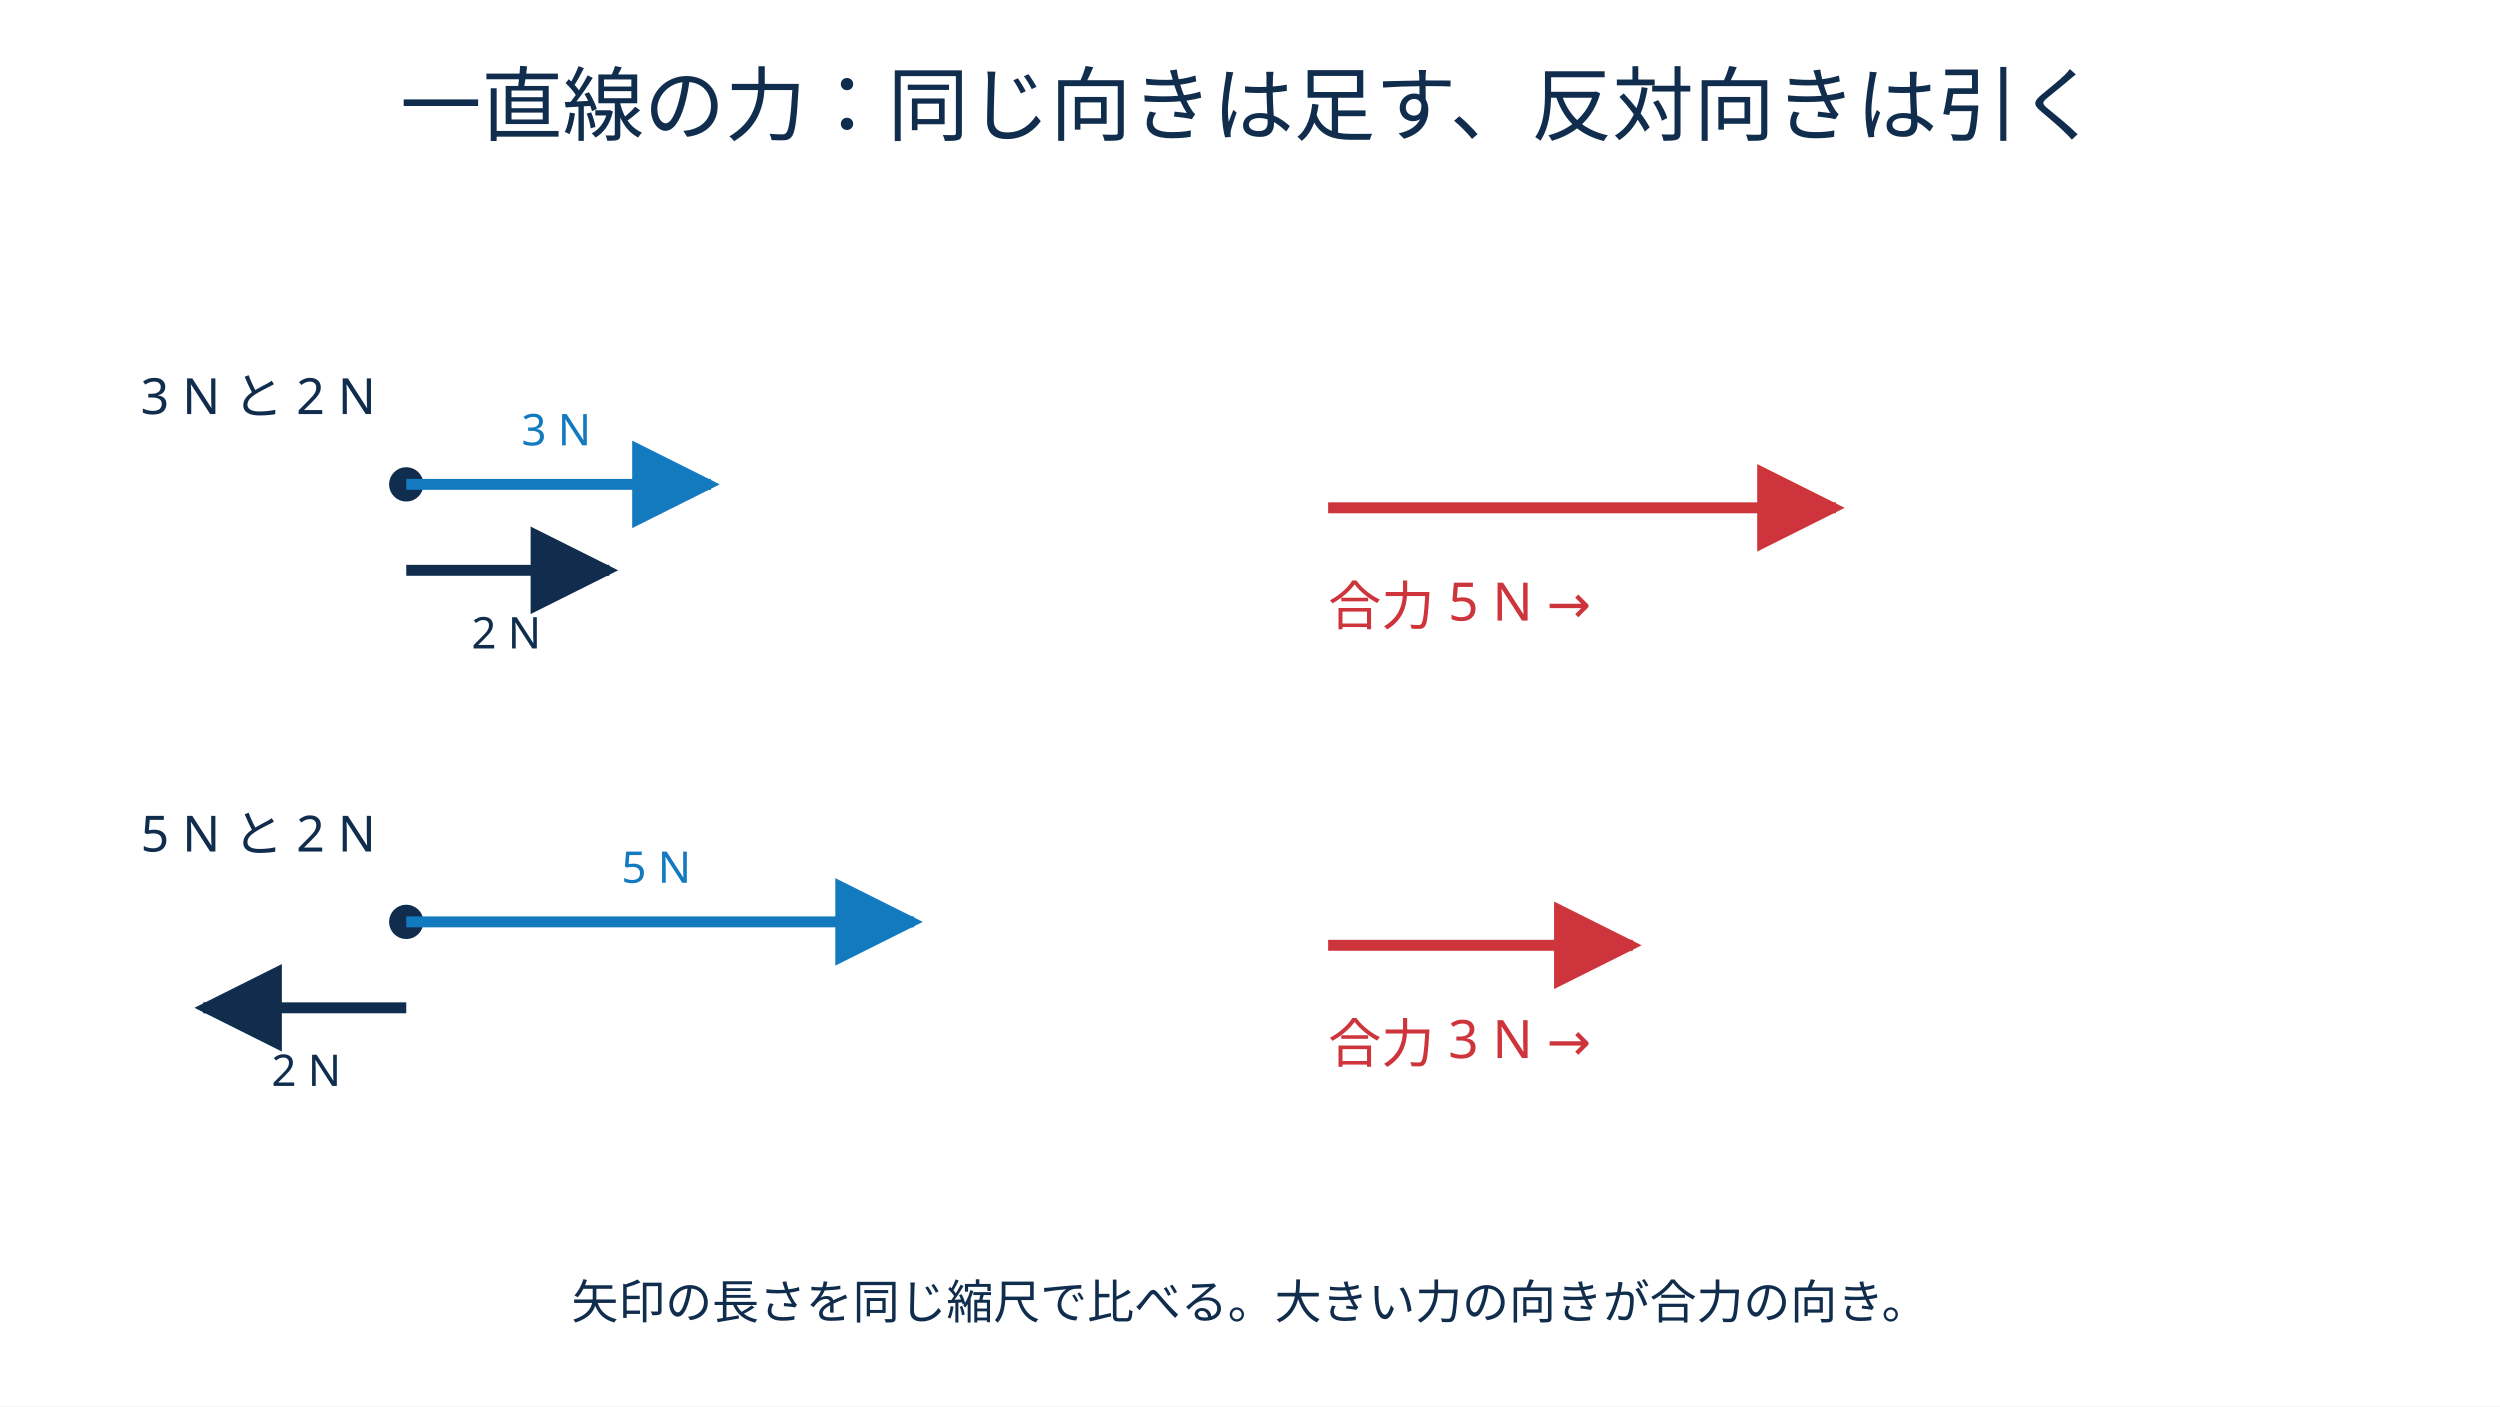
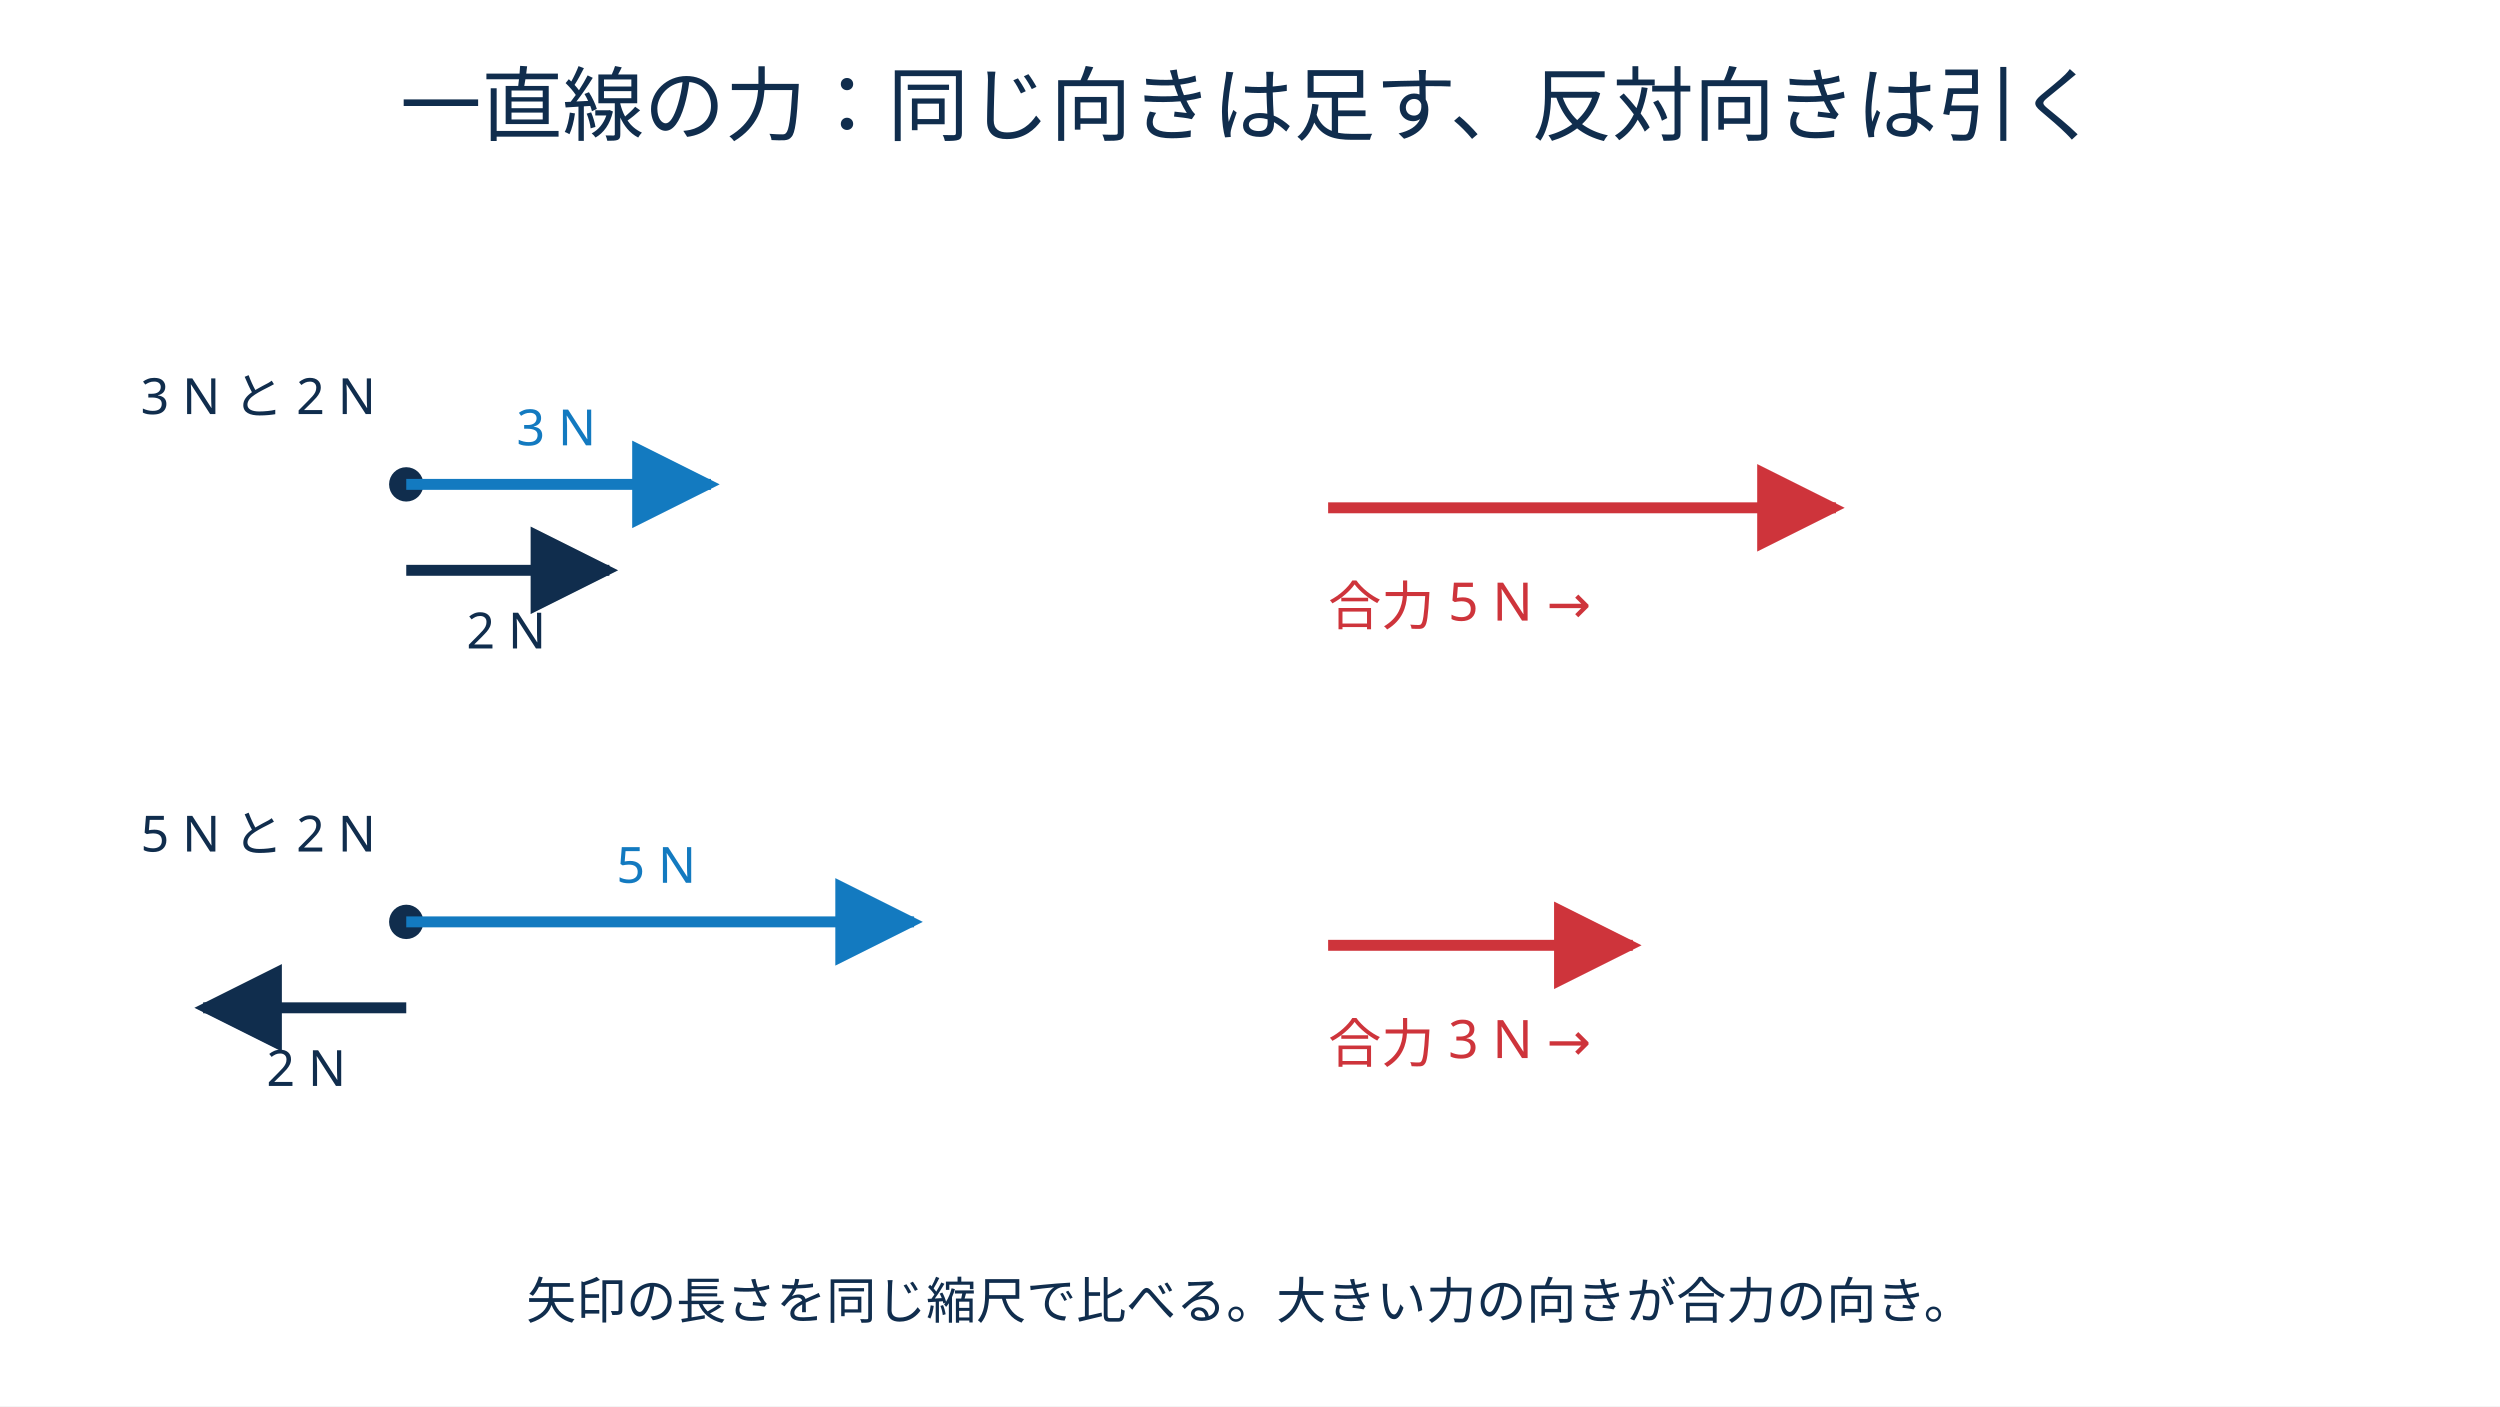
<svg xmlns="http://www.w3.org/2000/svg" viewBox="0 0 1600 900">
  <defs>
    <marker id="a0" viewBox="0 0 10 10" refX="9" refY="5" markerWidth="8" markerHeight="8" orient="auto-start-reverse">
      <path d="M0 0 L10 5 L0 10Z" fill="#102d4d" />
    </marker>
    <marker id="a1" viewBox="0 0 10 10" refX="9" refY="5" markerWidth="8" markerHeight="8" orient="auto-start-reverse">
      <path d="M0 0 L10 5 L0 10Z" fill="#137ac0" />
    </marker>
    <marker id="a2" viewBox="0 0 10 10" refX="9" refY="5" markerWidth="8" markerHeight="8" orient="auto-start-reverse">
      <path d="M0 0 L10 5 L0 10Z" fill="#ce343b" />
    </marker>
  </defs>
  <rect width="1600" height="900" fill="white" />
  <text x="800" y="86" fill="#102d4d" font-family="Noto Sans JP,Yu Gothic,Meiryo,sans-serif" font-size="52" font-weight="500" text-anchor="middle">一直線の力：同じ向きは足す、反対向きは引く</text>
-   <text x="800" y="844" fill="#102d4d" font-family="Noto Sans JP,Yu Gothic,Meiryo,sans-serif" font-size="30" font-weight="500" text-anchor="middle">矢印の長さを同じ縮尺で比べる。大きい力の向きが合力の向き。</text>
+   <text x="800" y="844" fill="#102d4d" font-family="Noto Sans JP,Yu Gothic,Meiryo,sans-serif" font-size="32.0" font-weight="500" text-anchor="middle">矢印の長さを同じ縮尺で比べる。大きい力の向きが合力の向き。</text>
  <circle cx="260" cy="310" r="9" fill="#102d4d" stroke="#102d4d" stroke-width="4" />
  <path d="M260 310 L455 310" fill="none" stroke="#137ac0" stroke-width="7" marker-end="url(#a1)" />
  <path d="M260 365 L390 365" fill="none" stroke="#102d4d" stroke-width="7" marker-end="url(#a0)" />
  <text x="90" y="265" fill="#102d4d" font-family="Noto Sans JP,Yu Gothic,Meiryo,sans-serif" font-size="32" font-weight="500" text-anchor="start">3 N と 2 N</text>
-   <text x="356" y="285" fill="#137ac0" font-family="Noto Sans JP,Yu Gothic,Meiryo,sans-serif" font-size="28" font-weight="500" text-anchor="middle">3 N</text>
-   <text x="324" y="415" fill="#102d4d" font-family="Noto Sans JP,Yu Gothic,Meiryo,sans-serif" font-size="28" font-weight="500" text-anchor="middle">2 N</text>
+   <text x="356" y="285" fill="#137ac0" font-family="Noto Sans JP,Yu Gothic,Meiryo,sans-serif" font-size="32.0" font-weight="500" text-anchor="middle">3 N</text>
+   <text x="324" y="415" fill="#102d4d" font-family="Noto Sans JP,Yu Gothic,Meiryo,sans-serif" font-size="32.0" font-weight="500" text-anchor="middle">2 N</text>
  <path d="M850 325 L1175 325" fill="none" stroke="#ce343b" stroke-width="7" marker-end="url(#a2)" />
  <text x="850" y="400" fill="#ce343b" font-family="Noto Sans JP,Yu Gothic,Meiryo,sans-serif" font-size="34" font-weight="500" text-anchor="start">合力 5 N →</text>
  <circle cx="260" cy="590" r="9" fill="#102d4d" stroke="#102d4d" stroke-width="4" />
  <path d="M260 590 L585 590" fill="none" stroke="#137ac0" stroke-width="7" marker-end="url(#a1)" />
  <path d="M260 645 L130 645" fill="none" stroke="#102d4d" stroke-width="7" marker-end="url(#a0)" />
  <text x="90" y="545" fill="#102d4d" font-family="Noto Sans JP,Yu Gothic,Meiryo,sans-serif" font-size="32" font-weight="500" text-anchor="start">5 N と 2 N</text>
-   <text x="420" y="565" fill="#137ac0" font-family="Noto Sans JP,Yu Gothic,Meiryo,sans-serif" font-size="28" font-weight="500" text-anchor="middle">5 N</text>
-   <text x="196" y="695" fill="#102d4d" font-family="Noto Sans JP,Yu Gothic,Meiryo,sans-serif" font-size="28" font-weight="500" text-anchor="middle">2 N</text>
+   <text x="420" y="565" fill="#137ac0" font-family="Noto Sans JP,Yu Gothic,Meiryo,sans-serif" font-size="32.0" font-weight="500" text-anchor="middle">5 N</text>
+   <text x="196" y="695" fill="#102d4d" font-family="Noto Sans JP,Yu Gothic,Meiryo,sans-serif" font-size="32.0" font-weight="500" text-anchor="middle">2 N</text>
  <path d="M850 605 L1045 605" fill="none" stroke="#ce343b" stroke-width="7" marker-end="url(#a2)" />
  <text x="850" y="680" fill="#ce343b" font-family="Noto Sans JP,Yu Gothic,Meiryo,sans-serif" font-size="34" font-weight="500" text-anchor="start">合力 3 N →</text>
</svg>
